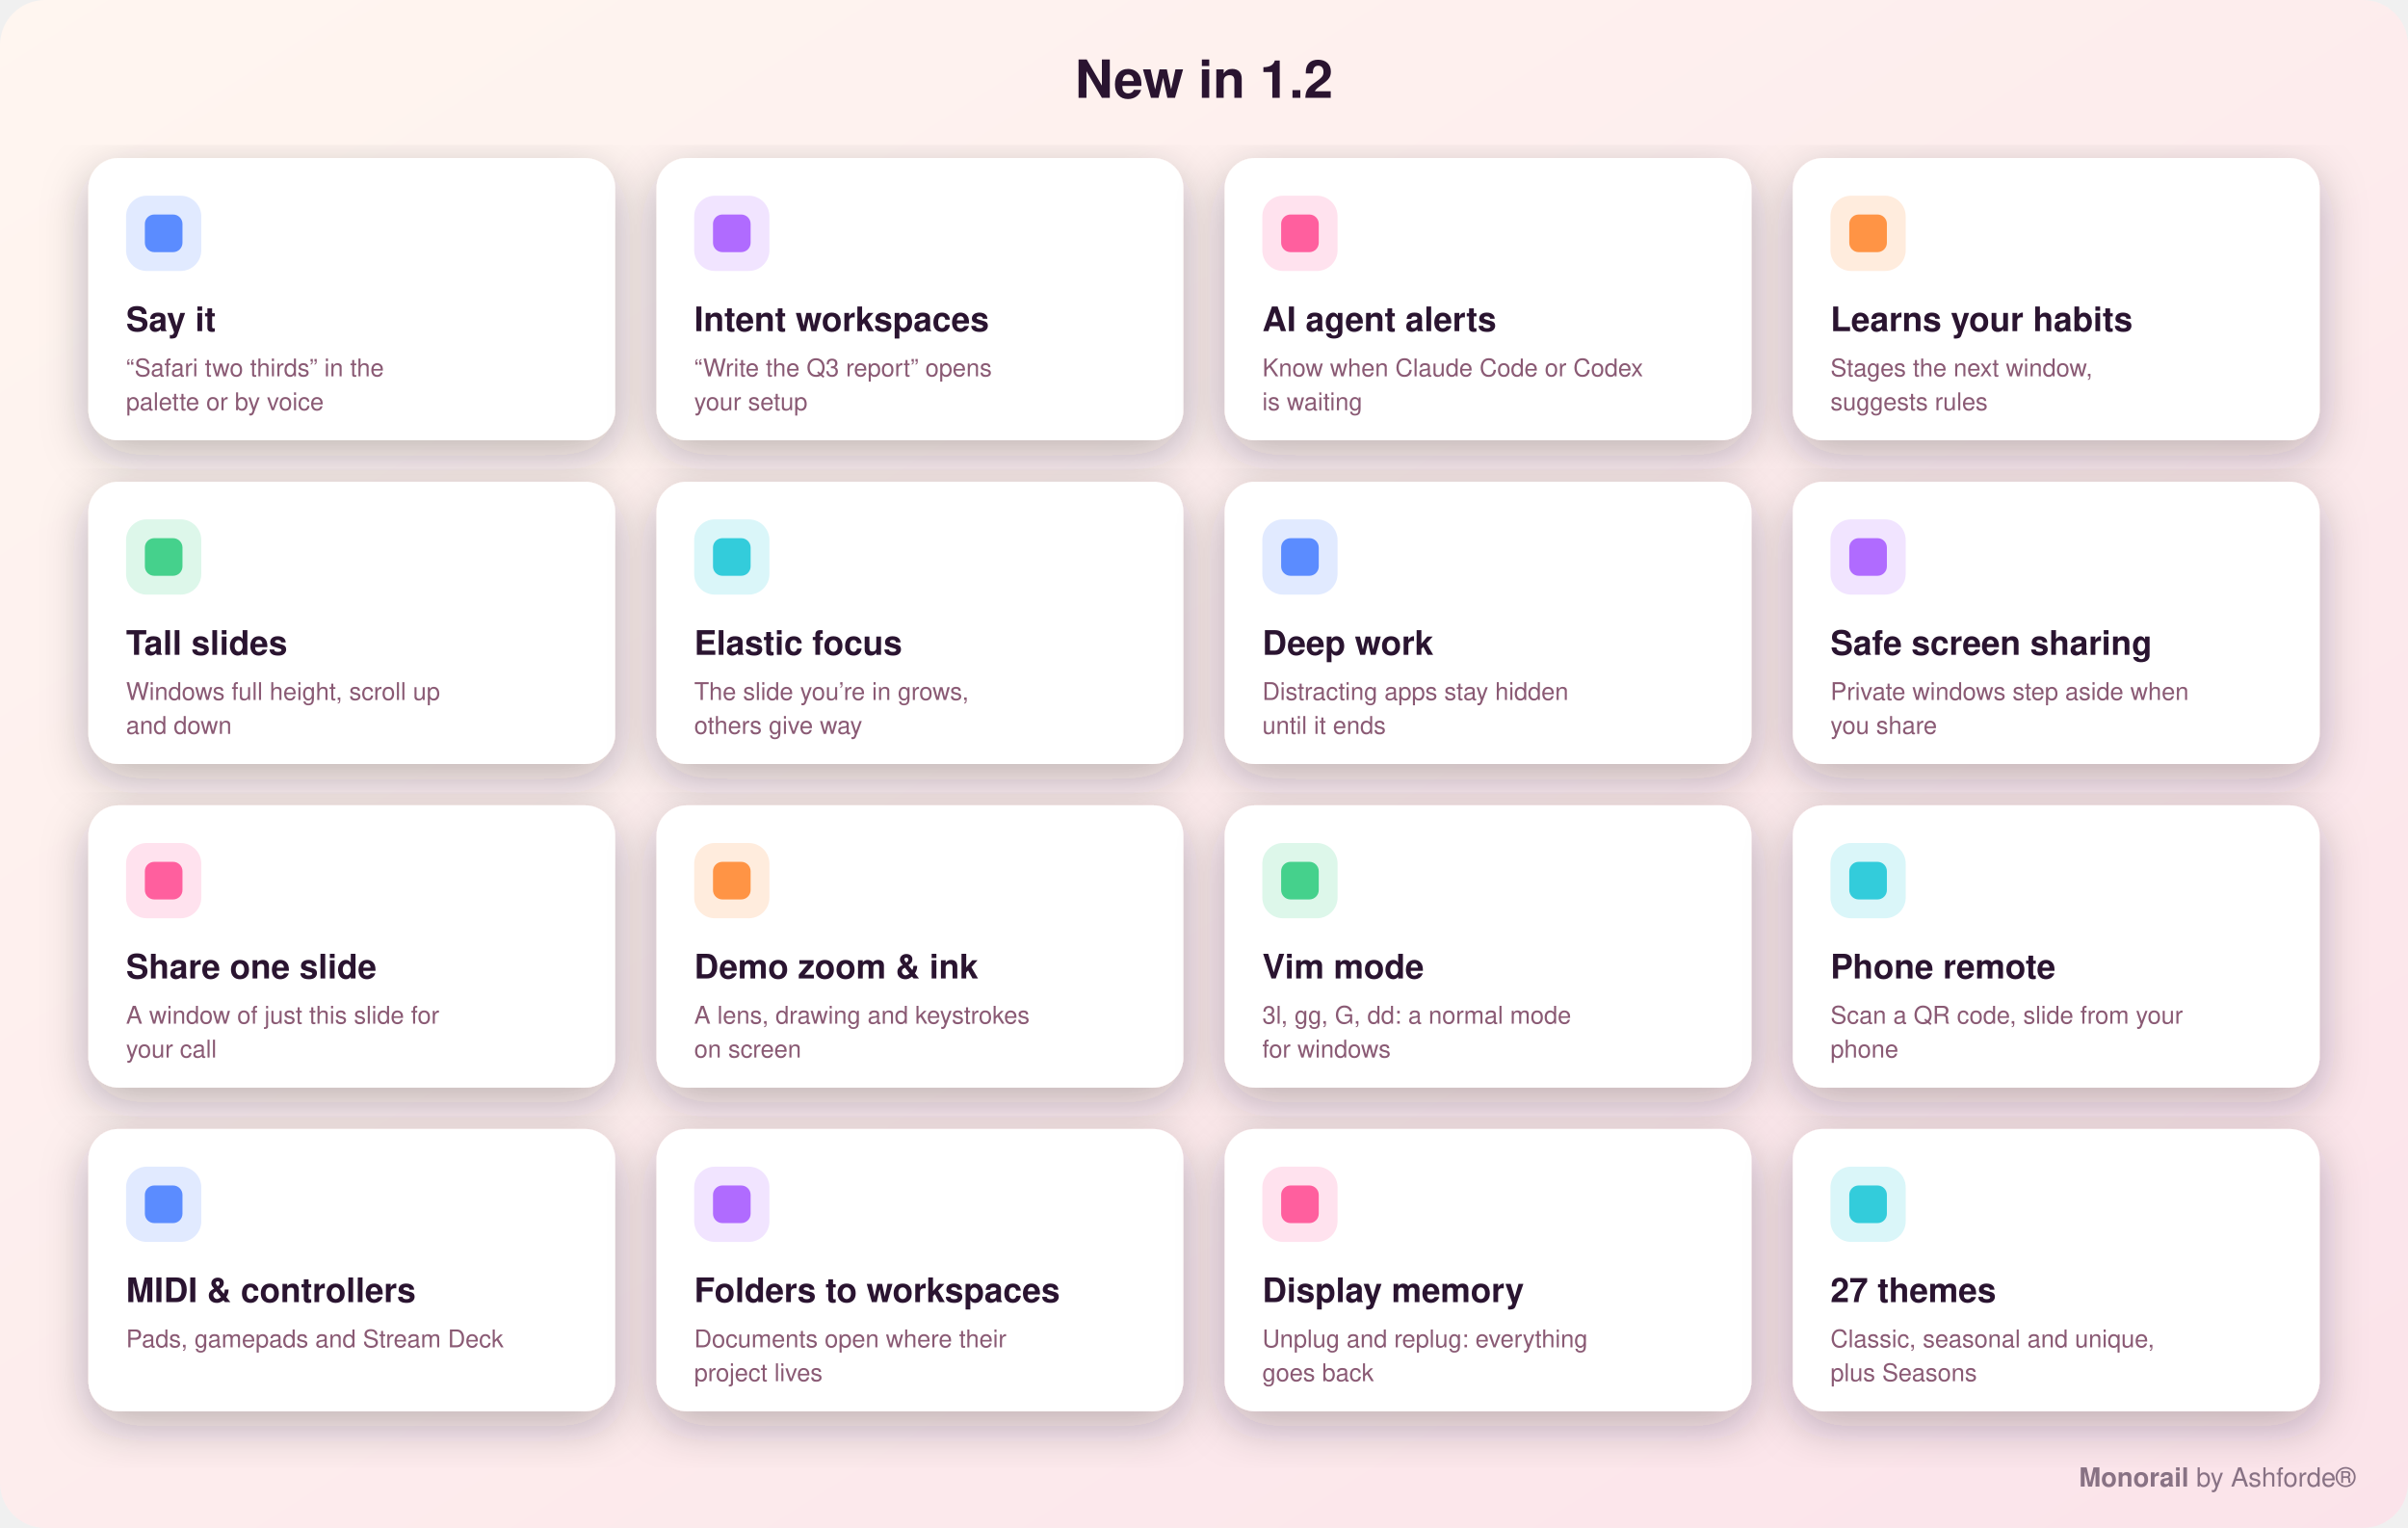
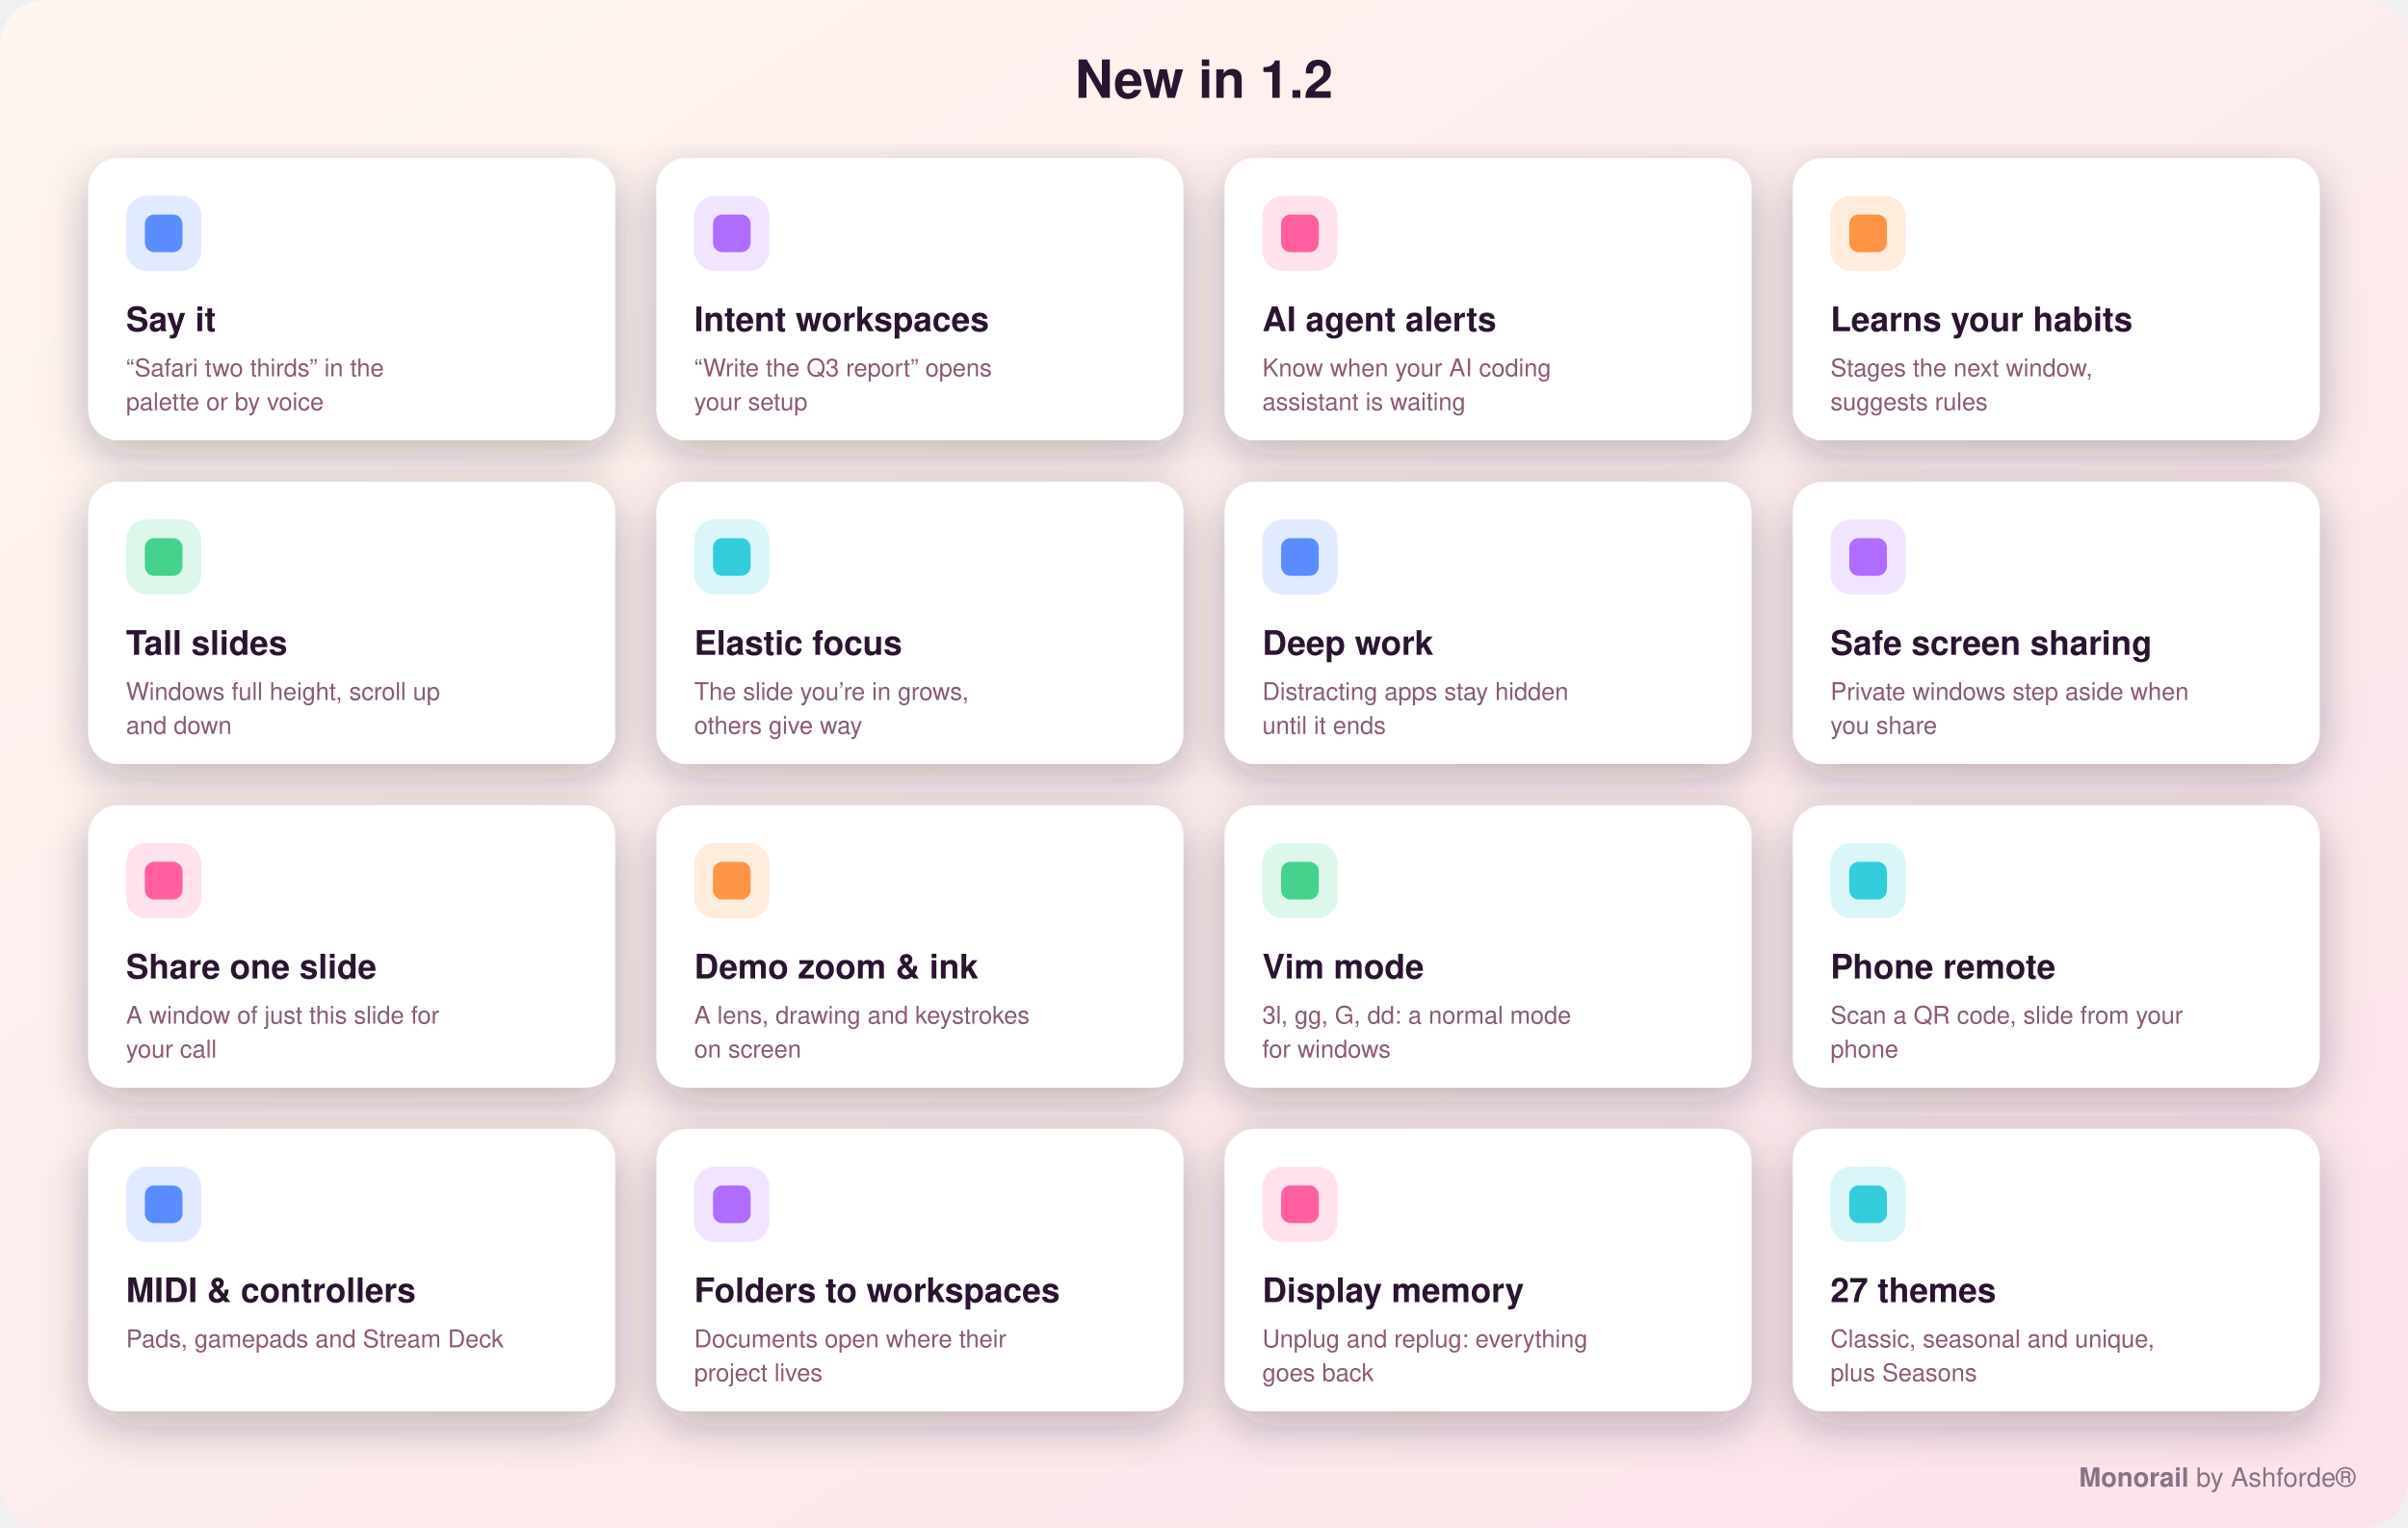
<svg xmlns="http://www.w3.org/2000/svg" viewBox="0 0 1280 812" width="1280" height="812" role="img" aria-label="New in 1.2: sentences, intents, AI agent alerts, tall slides, deep work, safe sharing and more">
  <defs>
    <linearGradient id="cardbg" x1="0" y1="0" x2="1" y2="1">
      <stop offset="0" stop-color="#FFF6F0" />
      <stop offset="1" stop-color="#FBE3EA" />
    </linearGradient>
    <linearGradient id="wall" x1="0" y1="0" x2="1" y2="1">
      <stop offset="0" stop-color="#3A2A6E" />
      <stop offset="0.55" stop-color="#7A2E78" />
      <stop offset="1" stop-color="#C2456E" />
    </linearGradient>
    <filter id="shadow" x="-10%" y="-10%" width="120%" height="130%">
      <feDropShadow dx="0" dy="8" stdDeviation="12" flood-color="#2A1430" flood-opacity="0.28" />
    </filter>
  </defs>
  <rect width="1280" height="812" rx="24" fill="url(#cardbg)" />
  <text x="640.0" y="52" text-anchor="middle" font-family="-apple-system, BlinkMacSystemFont, 'SF Pro Display', 'Helvetica Neue', Helvetica, Arial, sans-serif" font-size="28" font-weight="800" fill="#2A1430">New in 1.2</text>
  <rect x="47.0" y="84" width="280" height="150" rx="16" fill="#fff" filter="url(#shadow)" />
  <rect x="67.0" y="104" width="40" height="40" rx="11" fill="#5B8CFF" opacity="0.18" />
  <rect x="77.0" y="114" width="20" height="20" rx="5" fill="#5B8CFF" />
  <text x="67.0" y="176" font-family="-apple-system, BlinkMacSystemFont, 'SF Pro Display', 'Helvetica Neue', Helvetica, Arial, sans-serif" font-size="18" font-weight="800" fill="#2A1430">Say it</text>
  <text x="67.0" y="200" font-family="-apple-system, BlinkMacSystemFont, 'SF Pro Display', 'Helvetica Neue', Helvetica, Arial, sans-serif" font-size="13" fill="#8A5A74">“Safari two thirds” in the</text>
  <text x="67.0" y="218" font-family="-apple-system, BlinkMacSystemFont, 'SF Pro Display', 'Helvetica Neue', Helvetica, Arial, sans-serif" font-size="13" fill="#8A5A74">palette or by voice</text>
  <rect x="349.0" y="84" width="280" height="150" rx="16" fill="#fff" filter="url(#shadow)" />
  <rect x="369.0" y="104" width="40" height="40" rx="11" fill="#B06BFF" opacity="0.18" />
  <rect x="379.0" y="114" width="20" height="20" rx="5" fill="#B06BFF" />
  <text x="369.0" y="176" font-family="-apple-system, BlinkMacSystemFont, 'SF Pro Display', 'Helvetica Neue', Helvetica, Arial, sans-serif" font-size="18" font-weight="800" fill="#2A1430">Intent workspaces</text>
  <text x="369.0" y="200" font-family="-apple-system, BlinkMacSystemFont, 'SF Pro Display', 'Helvetica Neue', Helvetica, Arial, sans-serif" font-size="13" fill="#8A5A74">“Write the Q3 report” opens</text>
  <text x="369.0" y="218" font-family="-apple-system, BlinkMacSystemFont, 'SF Pro Display', 'Helvetica Neue', Helvetica, Arial, sans-serif" font-size="13" fill="#8A5A74">your setup</text>
  <rect x="651.0" y="84" width="280" height="150" rx="16" fill="#fff" filter="url(#shadow)" />
  <rect x="671.0" y="104" width="40" height="40" rx="11" fill="#FF5F9E" opacity="0.18" />
  <rect x="681.0" y="114" width="20" height="20" rx="5" fill="#FF5F9E" />
  <text x="671.0" y="176" font-family="-apple-system, BlinkMacSystemFont, 'SF Pro Display', 'Helvetica Neue', Helvetica, Arial, sans-serif" font-size="18" font-weight="800" fill="#2A1430">AI agent alerts</text>
-   <text x="671.0" y="200" font-family="-apple-system, BlinkMacSystemFont, 'SF Pro Display', 'Helvetica Neue', Helvetica, Arial, sans-serif" font-size="13" fill="#8A5A74">Know when Claude Code or Codex</text>
-   <text x="671.0" y="218" font-family="-apple-system, BlinkMacSystemFont, 'SF Pro Display', 'Helvetica Neue', Helvetica, Arial, sans-serif" font-size="13" fill="#8A5A74">is waiting</text>
+   <text x="671.0" y="200" font-family="-apple-system, BlinkMacSystemFont, 'SF Pro Display', 'Helvetica Neue', Helvetica, Arial, sans-serif" font-size="13" fill="#8A5A74">Know when your AI coding</text>
+   <text x="671.0" y="218" font-family="-apple-system, BlinkMacSystemFont, 'SF Pro Display', 'Helvetica Neue', Helvetica, Arial, sans-serif" font-size="13" fill="#8A5A74">assistant is waiting</text>
  <rect x="953.0" y="84" width="280" height="150" rx="16" fill="#fff" filter="url(#shadow)" />
  <rect x="973.0" y="104" width="40" height="40" rx="11" fill="#FF9445" opacity="0.18" />
  <rect x="983.0" y="114" width="20" height="20" rx="5" fill="#FF9445" />
  <text x="973.0" y="176" font-family="-apple-system, BlinkMacSystemFont, 'SF Pro Display', 'Helvetica Neue', Helvetica, Arial, sans-serif" font-size="18" font-weight="800" fill="#2A1430">Learns your habits</text>
  <text x="973.0" y="200" font-family="-apple-system, BlinkMacSystemFont, 'SF Pro Display', 'Helvetica Neue', Helvetica, Arial, sans-serif" font-size="13" fill="#8A5A74">Stages the next window,</text>
  <text x="973.0" y="218" font-family="-apple-system, BlinkMacSystemFont, 'SF Pro Display', 'Helvetica Neue', Helvetica, Arial, sans-serif" font-size="13" fill="#8A5A74">suggests rules</text>
  <rect x="47.0" y="256" width="280" height="150" rx="16" fill="#fff" filter="url(#shadow)" />
  <rect x="67.0" y="276" width="40" height="40" rx="11" fill="#45D18C" opacity="0.18" />
  <rect x="77.0" y="286" width="20" height="20" rx="5" fill="#45D18C" />
  <text x="67.0" y="348" font-family="-apple-system, BlinkMacSystemFont, 'SF Pro Display', 'Helvetica Neue', Helvetica, Arial, sans-serif" font-size="18" font-weight="800" fill="#2A1430">Tall slides</text>
  <text x="67.0" y="372" font-family="-apple-system, BlinkMacSystemFont, 'SF Pro Display', 'Helvetica Neue', Helvetica, Arial, sans-serif" font-size="13" fill="#8A5A74">Windows full height, scroll up</text>
  <text x="67.0" y="390" font-family="-apple-system, BlinkMacSystemFont, 'SF Pro Display', 'Helvetica Neue', Helvetica, Arial, sans-serif" font-size="13" fill="#8A5A74">and down</text>
  <rect x="349.0" y="256" width="280" height="150" rx="16" fill="#fff" filter="url(#shadow)" />
  <rect x="369.0" y="276" width="40" height="40" rx="11" fill="#33CCDB" opacity="0.18" />
  <rect x="379.0" y="286" width="20" height="20" rx="5" fill="#33CCDB" />
  <text x="369.0" y="348" font-family="-apple-system, BlinkMacSystemFont, 'SF Pro Display', 'Helvetica Neue', Helvetica, Arial, sans-serif" font-size="18" font-weight="800" fill="#2A1430">Elastic focus</text>
  <text x="369.0" y="372" font-family="-apple-system, BlinkMacSystemFont, 'SF Pro Display', 'Helvetica Neue', Helvetica, Arial, sans-serif" font-size="13" fill="#8A5A74">The slide you’re in grows,</text>
  <text x="369.0" y="390" font-family="-apple-system, BlinkMacSystemFont, 'SF Pro Display', 'Helvetica Neue', Helvetica, Arial, sans-serif" font-size="13" fill="#8A5A74">others give way</text>
  <rect x="651.0" y="256" width="280" height="150" rx="16" fill="#fff" filter="url(#shadow)" />
  <rect x="671.0" y="276" width="40" height="40" rx="11" fill="#5B8CFF" opacity="0.18" />
  <rect x="681.0" y="286" width="20" height="20" rx="5" fill="#5B8CFF" />
  <text x="671.0" y="348" font-family="-apple-system, BlinkMacSystemFont, 'SF Pro Display', 'Helvetica Neue', Helvetica, Arial, sans-serif" font-size="18" font-weight="800" fill="#2A1430">Deep work</text>
  <text x="671.0" y="372" font-family="-apple-system, BlinkMacSystemFont, 'SF Pro Display', 'Helvetica Neue', Helvetica, Arial, sans-serif" font-size="13" fill="#8A5A74">Distracting apps stay hidden</text>
  <text x="671.0" y="390" font-family="-apple-system, BlinkMacSystemFont, 'SF Pro Display', 'Helvetica Neue', Helvetica, Arial, sans-serif" font-size="13" fill="#8A5A74">until it ends</text>
  <rect x="953.0" y="256" width="280" height="150" rx="16" fill="#fff" filter="url(#shadow)" />
  <rect x="973.0" y="276" width="40" height="40" rx="11" fill="#B06BFF" opacity="0.18" />
  <rect x="983.0" y="286" width="20" height="20" rx="5" fill="#B06BFF" />
  <text x="973.0" y="348" font-family="-apple-system, BlinkMacSystemFont, 'SF Pro Display', 'Helvetica Neue', Helvetica, Arial, sans-serif" font-size="18" font-weight="800" fill="#2A1430">Safe screen sharing</text>
  <text x="973.0" y="372" font-family="-apple-system, BlinkMacSystemFont, 'SF Pro Display', 'Helvetica Neue', Helvetica, Arial, sans-serif" font-size="13" fill="#8A5A74">Private windows step aside when</text>
  <text x="973.0" y="390" font-family="-apple-system, BlinkMacSystemFont, 'SF Pro Display', 'Helvetica Neue', Helvetica, Arial, sans-serif" font-size="13" fill="#8A5A74">you share</text>
  <rect x="47.0" y="428" width="280" height="150" rx="16" fill="#fff" filter="url(#shadow)" />
  <rect x="67.0" y="448" width="40" height="40" rx="11" fill="#FF5F9E" opacity="0.18" />
  <rect x="77.0" y="458" width="20" height="20" rx="5" fill="#FF5F9E" />
  <text x="67.0" y="520" font-family="-apple-system, BlinkMacSystemFont, 'SF Pro Display', 'Helvetica Neue', Helvetica, Arial, sans-serif" font-size="18" font-weight="800" fill="#2A1430">Share one slide</text>
  <text x="67.0" y="544" font-family="-apple-system, BlinkMacSystemFont, 'SF Pro Display', 'Helvetica Neue', Helvetica, Arial, sans-serif" font-size="13" fill="#8A5A74">A window of just this slide for</text>
  <text x="67.0" y="562" font-family="-apple-system, BlinkMacSystemFont, 'SF Pro Display', 'Helvetica Neue', Helvetica, Arial, sans-serif" font-size="13" fill="#8A5A74">your call</text>
  <rect x="349.0" y="428" width="280" height="150" rx="16" fill="#fff" filter="url(#shadow)" />
  <rect x="369.0" y="448" width="40" height="40" rx="11" fill="#FF9445" opacity="0.18" />
  <rect x="379.0" y="458" width="20" height="20" rx="5" fill="#FF9445" />
  <text x="369.0" y="520" font-family="-apple-system, BlinkMacSystemFont, 'SF Pro Display', 'Helvetica Neue', Helvetica, Arial, sans-serif" font-size="18" font-weight="800" fill="#2A1430">Demo zoom &amp; ink</text>
  <text x="369.0" y="544" font-family="-apple-system, BlinkMacSystemFont, 'SF Pro Display', 'Helvetica Neue', Helvetica, Arial, sans-serif" font-size="13" fill="#8A5A74">A lens, drawing and keystrokes</text>
  <text x="369.0" y="562" font-family="-apple-system, BlinkMacSystemFont, 'SF Pro Display', 'Helvetica Neue', Helvetica, Arial, sans-serif" font-size="13" fill="#8A5A74">on screen</text>
  <rect x="651.0" y="428" width="280" height="150" rx="16" fill="#fff" filter="url(#shadow)" />
  <rect x="671.0" y="448" width="40" height="40" rx="11" fill="#45D18C" opacity="0.18" />
  <rect x="681.0" y="458" width="20" height="20" rx="5" fill="#45D18C" />
  <text x="671.0" y="520" font-family="-apple-system, BlinkMacSystemFont, 'SF Pro Display', 'Helvetica Neue', Helvetica, Arial, sans-serif" font-size="18" font-weight="800" fill="#2A1430">Vim mode</text>
  <text x="671.0" y="544" font-family="-apple-system, BlinkMacSystemFont, 'SF Pro Display', 'Helvetica Neue', Helvetica, Arial, sans-serif" font-size="13" fill="#8A5A74">3l, gg, G, dd: a normal mode</text>
  <text x="671.0" y="562" font-family="-apple-system, BlinkMacSystemFont, 'SF Pro Display', 'Helvetica Neue', Helvetica, Arial, sans-serif" font-size="13" fill="#8A5A74">for windows</text>
  <rect x="953.0" y="428" width="280" height="150" rx="16" fill="#fff" filter="url(#shadow)" />
  <rect x="973.0" y="448" width="40" height="40" rx="11" fill="#33CCDB" opacity="0.18" />
  <rect x="983.0" y="458" width="20" height="20" rx="5" fill="#33CCDB" />
  <text x="973.0" y="520" font-family="-apple-system, BlinkMacSystemFont, 'SF Pro Display', 'Helvetica Neue', Helvetica, Arial, sans-serif" font-size="18" font-weight="800" fill="#2A1430">Phone remote</text>
  <text x="973.0" y="544" font-family="-apple-system, BlinkMacSystemFont, 'SF Pro Display', 'Helvetica Neue', Helvetica, Arial, sans-serif" font-size="13" fill="#8A5A74">Scan a QR code, slide from your</text>
  <text x="973.0" y="562" font-family="-apple-system, BlinkMacSystemFont, 'SF Pro Display', 'Helvetica Neue', Helvetica, Arial, sans-serif" font-size="13" fill="#8A5A74">phone</text>
  <rect x="47.0" y="600" width="280" height="150" rx="16" fill="#fff" filter="url(#shadow)" />
  <rect x="67.0" y="620" width="40" height="40" rx="11" fill="#5B8CFF" opacity="0.18" />
  <rect x="77.0" y="630" width="20" height="20" rx="5" fill="#5B8CFF" />
  <text x="67.0" y="692" font-family="-apple-system, BlinkMacSystemFont, 'SF Pro Display', 'Helvetica Neue', Helvetica, Arial, sans-serif" font-size="18" font-weight="800" fill="#2A1430">MIDI &amp; controllers</text>
  <text x="67.0" y="716" font-family="-apple-system, BlinkMacSystemFont, 'SF Pro Display', 'Helvetica Neue', Helvetica, Arial, sans-serif" font-size="13" fill="#8A5A74">Pads, gamepads and Stream Deck</text>
  <rect x="349.0" y="600" width="280" height="150" rx="16" fill="#fff" filter="url(#shadow)" />
  <rect x="369.0" y="620" width="40" height="40" rx="11" fill="#B06BFF" opacity="0.18" />
  <rect x="379.0" y="630" width="20" height="20" rx="5" fill="#B06BFF" />
  <text x="369.0" y="692" font-family="-apple-system, BlinkMacSystemFont, 'SF Pro Display', 'Helvetica Neue', Helvetica, Arial, sans-serif" font-size="18" font-weight="800" fill="#2A1430">Folders to workspaces</text>
  <text x="369.0" y="716" font-family="-apple-system, BlinkMacSystemFont, 'SF Pro Display', 'Helvetica Neue', Helvetica, Arial, sans-serif" font-size="13" fill="#8A5A74">Documents open where their</text>
  <text x="369.0" y="734" font-family="-apple-system, BlinkMacSystemFont, 'SF Pro Display', 'Helvetica Neue', Helvetica, Arial, sans-serif" font-size="13" fill="#8A5A74">project lives</text>
  <rect x="651.0" y="600" width="280" height="150" rx="16" fill="#fff" filter="url(#shadow)" />
  <rect x="671.0" y="620" width="40" height="40" rx="11" fill="#FF5F9E" opacity="0.18" />
  <rect x="681.0" y="630" width="20" height="20" rx="5" fill="#FF5F9E" />
  <text x="671.0" y="692" font-family="-apple-system, BlinkMacSystemFont, 'SF Pro Display', 'Helvetica Neue', Helvetica, Arial, sans-serif" font-size="18" font-weight="800" fill="#2A1430">Display memory</text>
  <text x="671.0" y="716" font-family="-apple-system, BlinkMacSystemFont, 'SF Pro Display', 'Helvetica Neue', Helvetica, Arial, sans-serif" font-size="13" fill="#8A5A74">Unplug and replug: everything</text>
  <text x="671.0" y="734" font-family="-apple-system, BlinkMacSystemFont, 'SF Pro Display', 'Helvetica Neue', Helvetica, Arial, sans-serif" font-size="13" fill="#8A5A74">goes back</text>
  <rect x="953.0" y="600" width="280" height="150" rx="16" fill="#fff" filter="url(#shadow)" />
  <rect x="973.0" y="620" width="40" height="40" rx="11" fill="#33CCDB" opacity="0.18" />
  <rect x="983.0" y="630" width="20" height="20" rx="5" fill="#33CCDB" />
  <text x="973.0" y="692" font-family="-apple-system, BlinkMacSystemFont, 'SF Pro Display', 'Helvetica Neue', Helvetica, Arial, sans-serif" font-size="18" font-weight="800" fill="#2A1430">27 themes</text>
  <text x="973.0" y="716" font-family="-apple-system, BlinkMacSystemFont, 'SF Pro Display', 'Helvetica Neue', Helvetica, Arial, sans-serif" font-size="13" fill="#8A5A74">Classic, seasonal and unique,</text>
  <text x="973.0" y="734" font-family="-apple-system, BlinkMacSystemFont, 'SF Pro Display', 'Helvetica Neue', Helvetica, Arial, sans-serif" font-size="13" fill="#8A5A74">plus Seasons</text>
  <text x="1252" y="790" text-anchor="end" font-family="-apple-system, BlinkMacSystemFont, 'SF Pro Display', 'Helvetica Neue', Helvetica, Arial, sans-serif" font-size="14" fill="#2A1430" opacity="0.55">
    <tspan font-weight="800">Monorail</tspan> by Ashforde®</text>
</svg>
